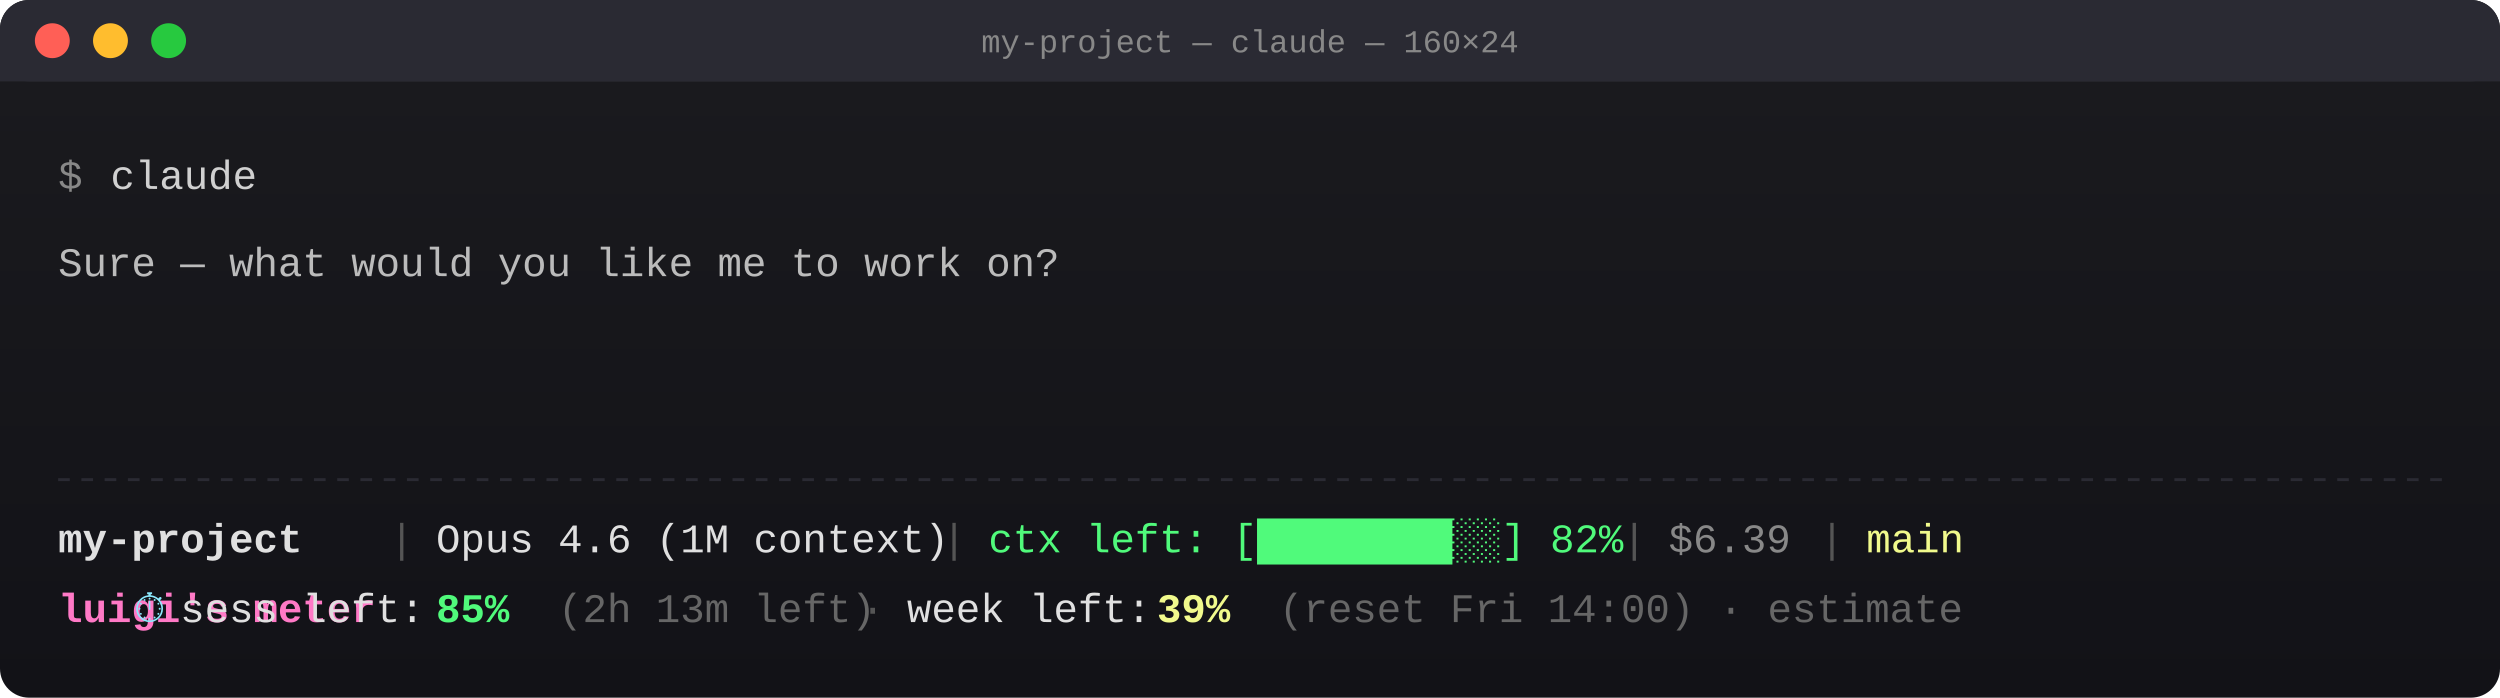
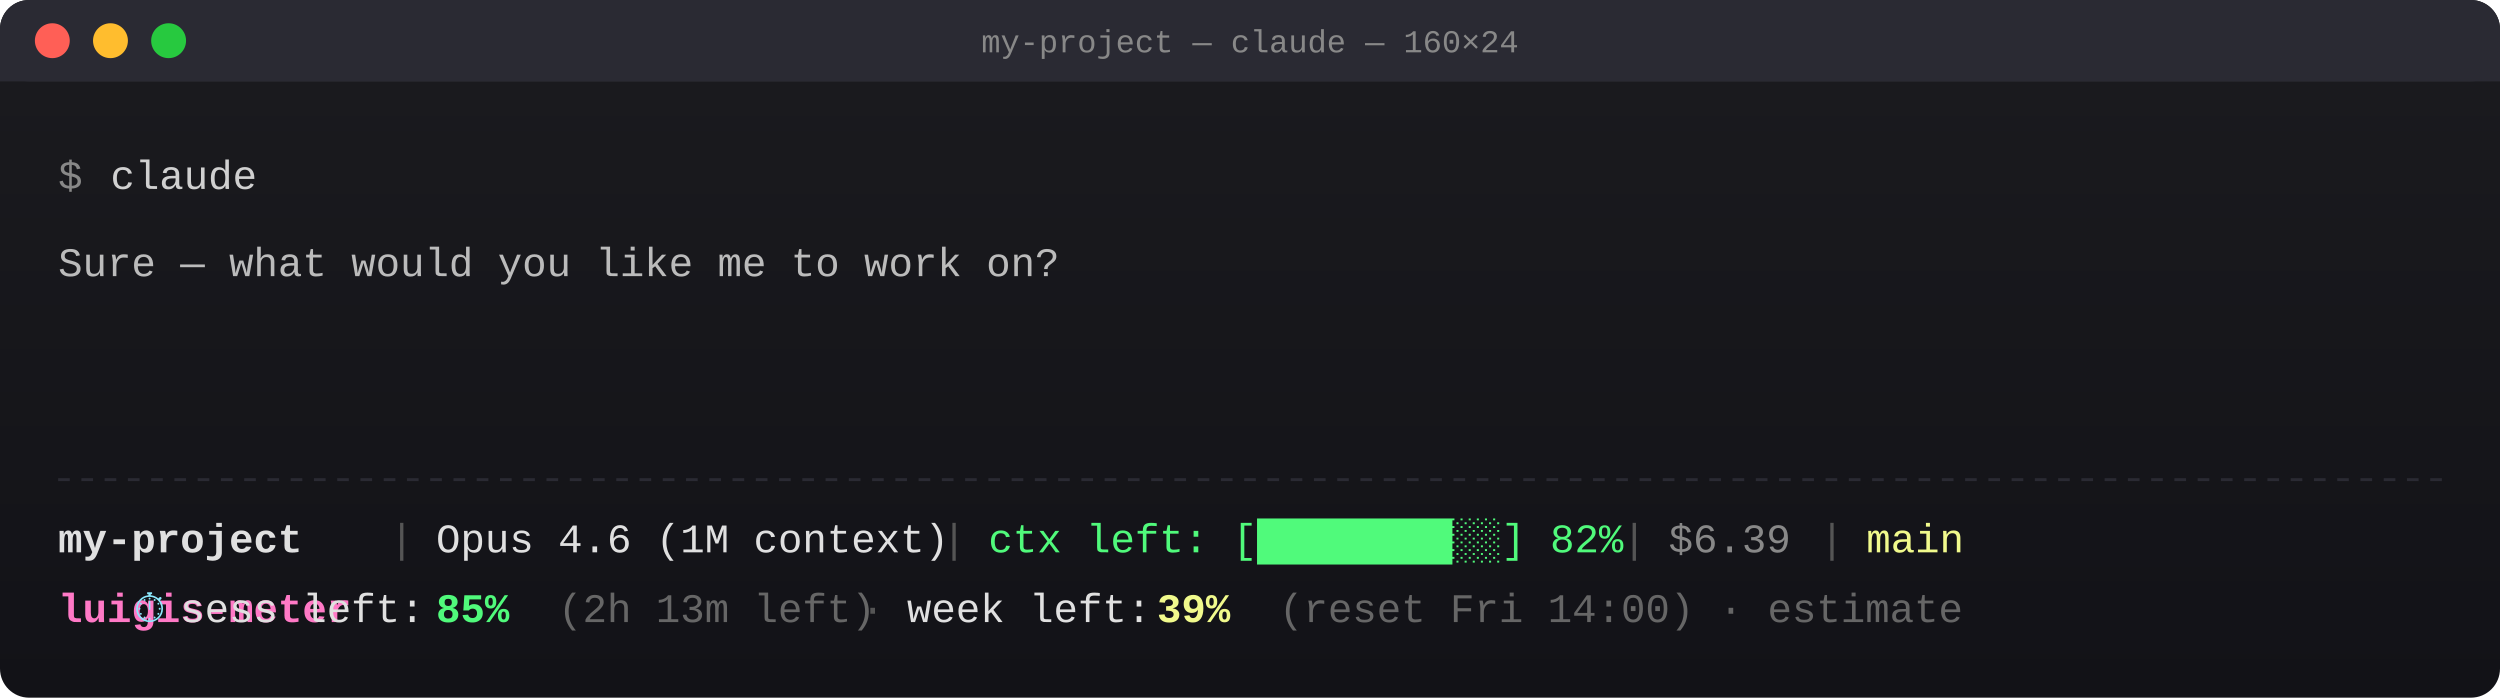
<svg xmlns="http://www.w3.org/2000/svg" viewBox="0 0 860 240" font-family="SFMono-Regular, Menlo, Monaco, Consolas, 'Liberation Mono', monospace" font-size="14">
  <defs>
    <linearGradient id="bg" x1="0" y1="0" x2="0" y2="1">
      <stop offset="0" stop-color="#1b1b1f" />
      <stop offset="1" stop-color="#121217" />
    </linearGradient>
  </defs>
  <rect width="860" height="240" rx="10" fill="url(#bg)" />
  <rect width="860" height="28" rx="10" fill="#2a2a33" />
  <rect y="14" width="860" height="14" fill="#2a2a33" />
  <circle cx="18" cy="14" r="6" fill="#ff5f56" />
  <circle cx="38" cy="14" r="6" fill="#ffbd2e" />
  <circle cx="58" cy="14" r="6" fill="#27c93f" />
  <text x="430" y="18" fill="#888" text-anchor="middle" font-size="11">my-project — claude — 160×24</text>
  <text x="20" y="65" fill="#888">$</text>
  <text x="38" y="65" fill="#d0d0d0">claude</text>
  <text x="20" y="95" fill="#bbb">Sure — what would you like me to work on?</text>
  <line x1="20" y1="165" x2="840" y2="165" stroke="#2a2a33" stroke-width="1" stroke-dasharray="4,4" />
  <text x="20" y="190" fill="#e0e0e0" font-weight="bold">my-project</text>
  <text x="134" y="190" fill="#555">|</text>
  <text x="150" y="190" fill="#e0e0e0">Opus 4.6 (1M context)</text>
  <text x="324" y="190" fill="#555">|</text>
  <text x="340" y="190" fill="#50fa7b">ctx left: [████████░░] 82%</text>
  <text x="558" y="190" fill="#555">|</text>
  <text x="574" y="190" fill="#888">$6.39</text>
  <text x="626" y="190" fill="#555">|</text>
  <text x="642" y="190" fill="#f1fa8c">main</text>
-   <text x="20" y="214" fill="#ff79c6" font-weight="bold">luigi's meter</text>
+   <text x="20" y="214" fill="#ff79c6" font-weight="bold">luigis-meter</text>
  <text x="46" y="214" fill="#8be9fd">⏱</text>
  <text x="62" y="214" fill="#e0e0e0">sess left: </text>
  <text x="150" y="214" fill="#50fa7b" font-weight="bold">85%</text>
  <text x="192" y="214" fill="#666">(2h 13m left)</text>
  <text x="296" y="214" fill="#555">·</text>
  <text x="312" y="214" fill="#e0e0e0">week left: </text>
  <text x="398" y="214" fill="#f1fa8c" font-weight="bold">39%</text>
  <text x="440" y="214" fill="#666">(reset Fri 14:00) · estimate</text>
</svg>
